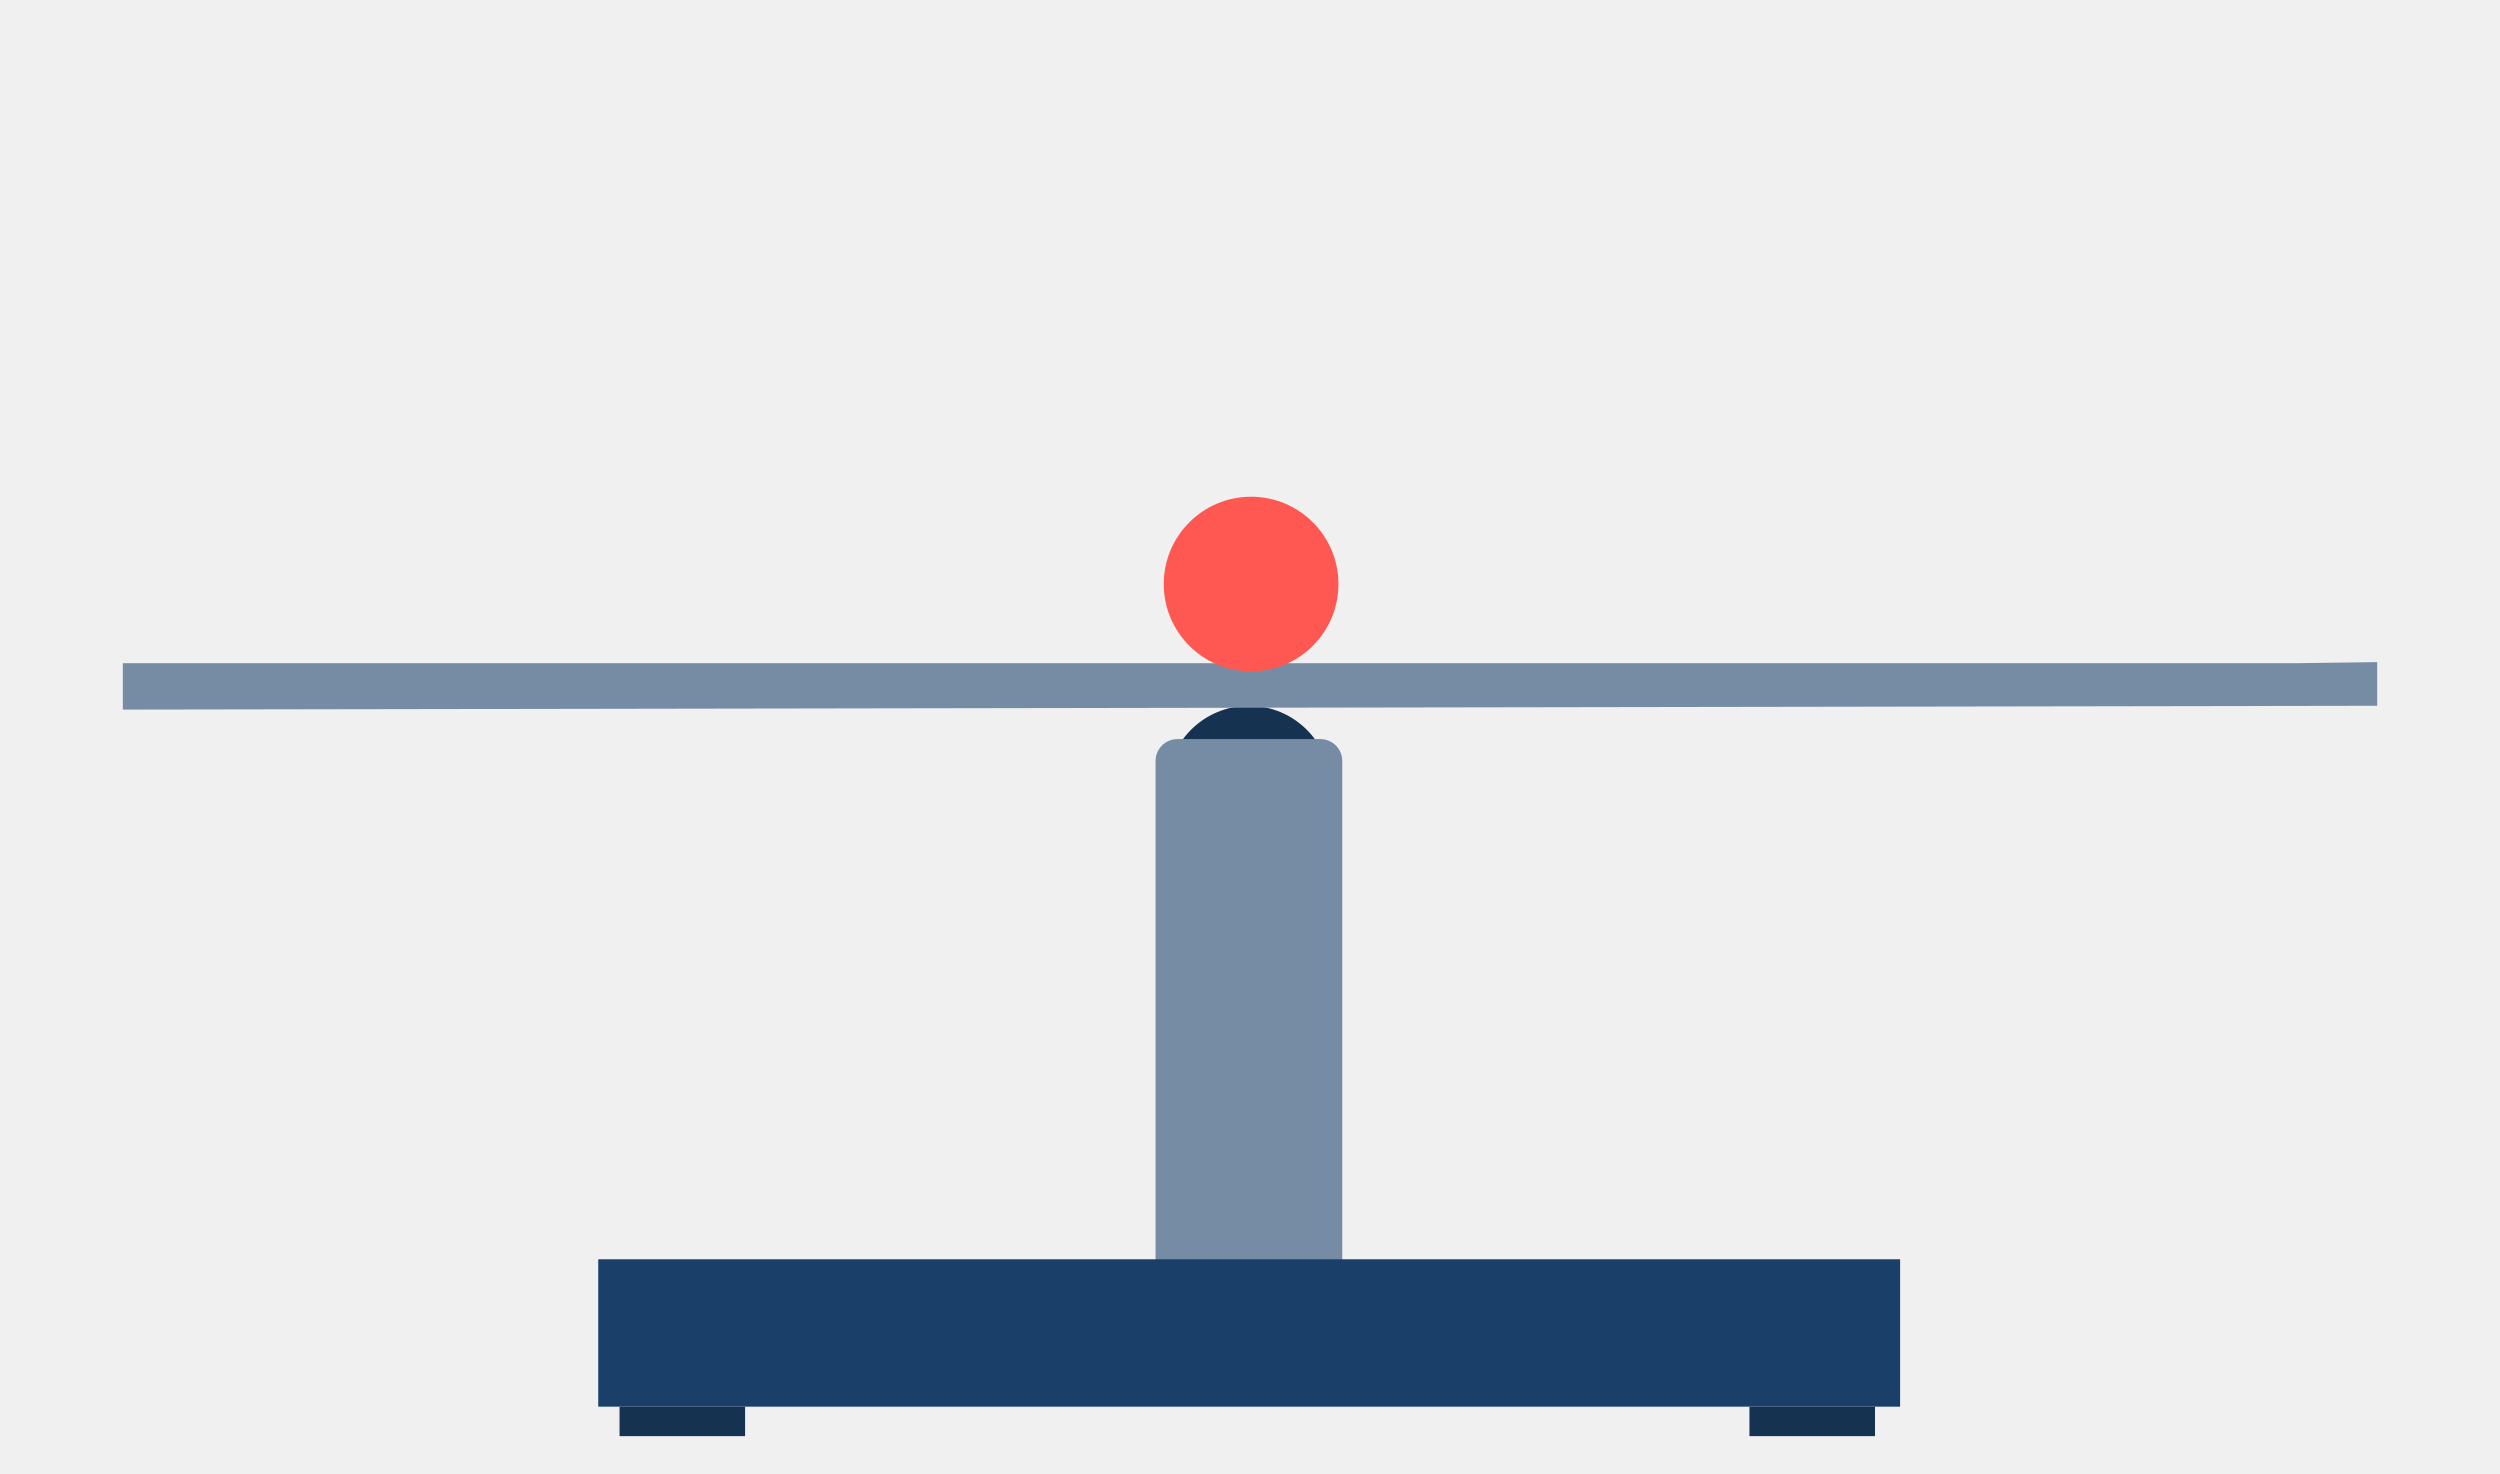
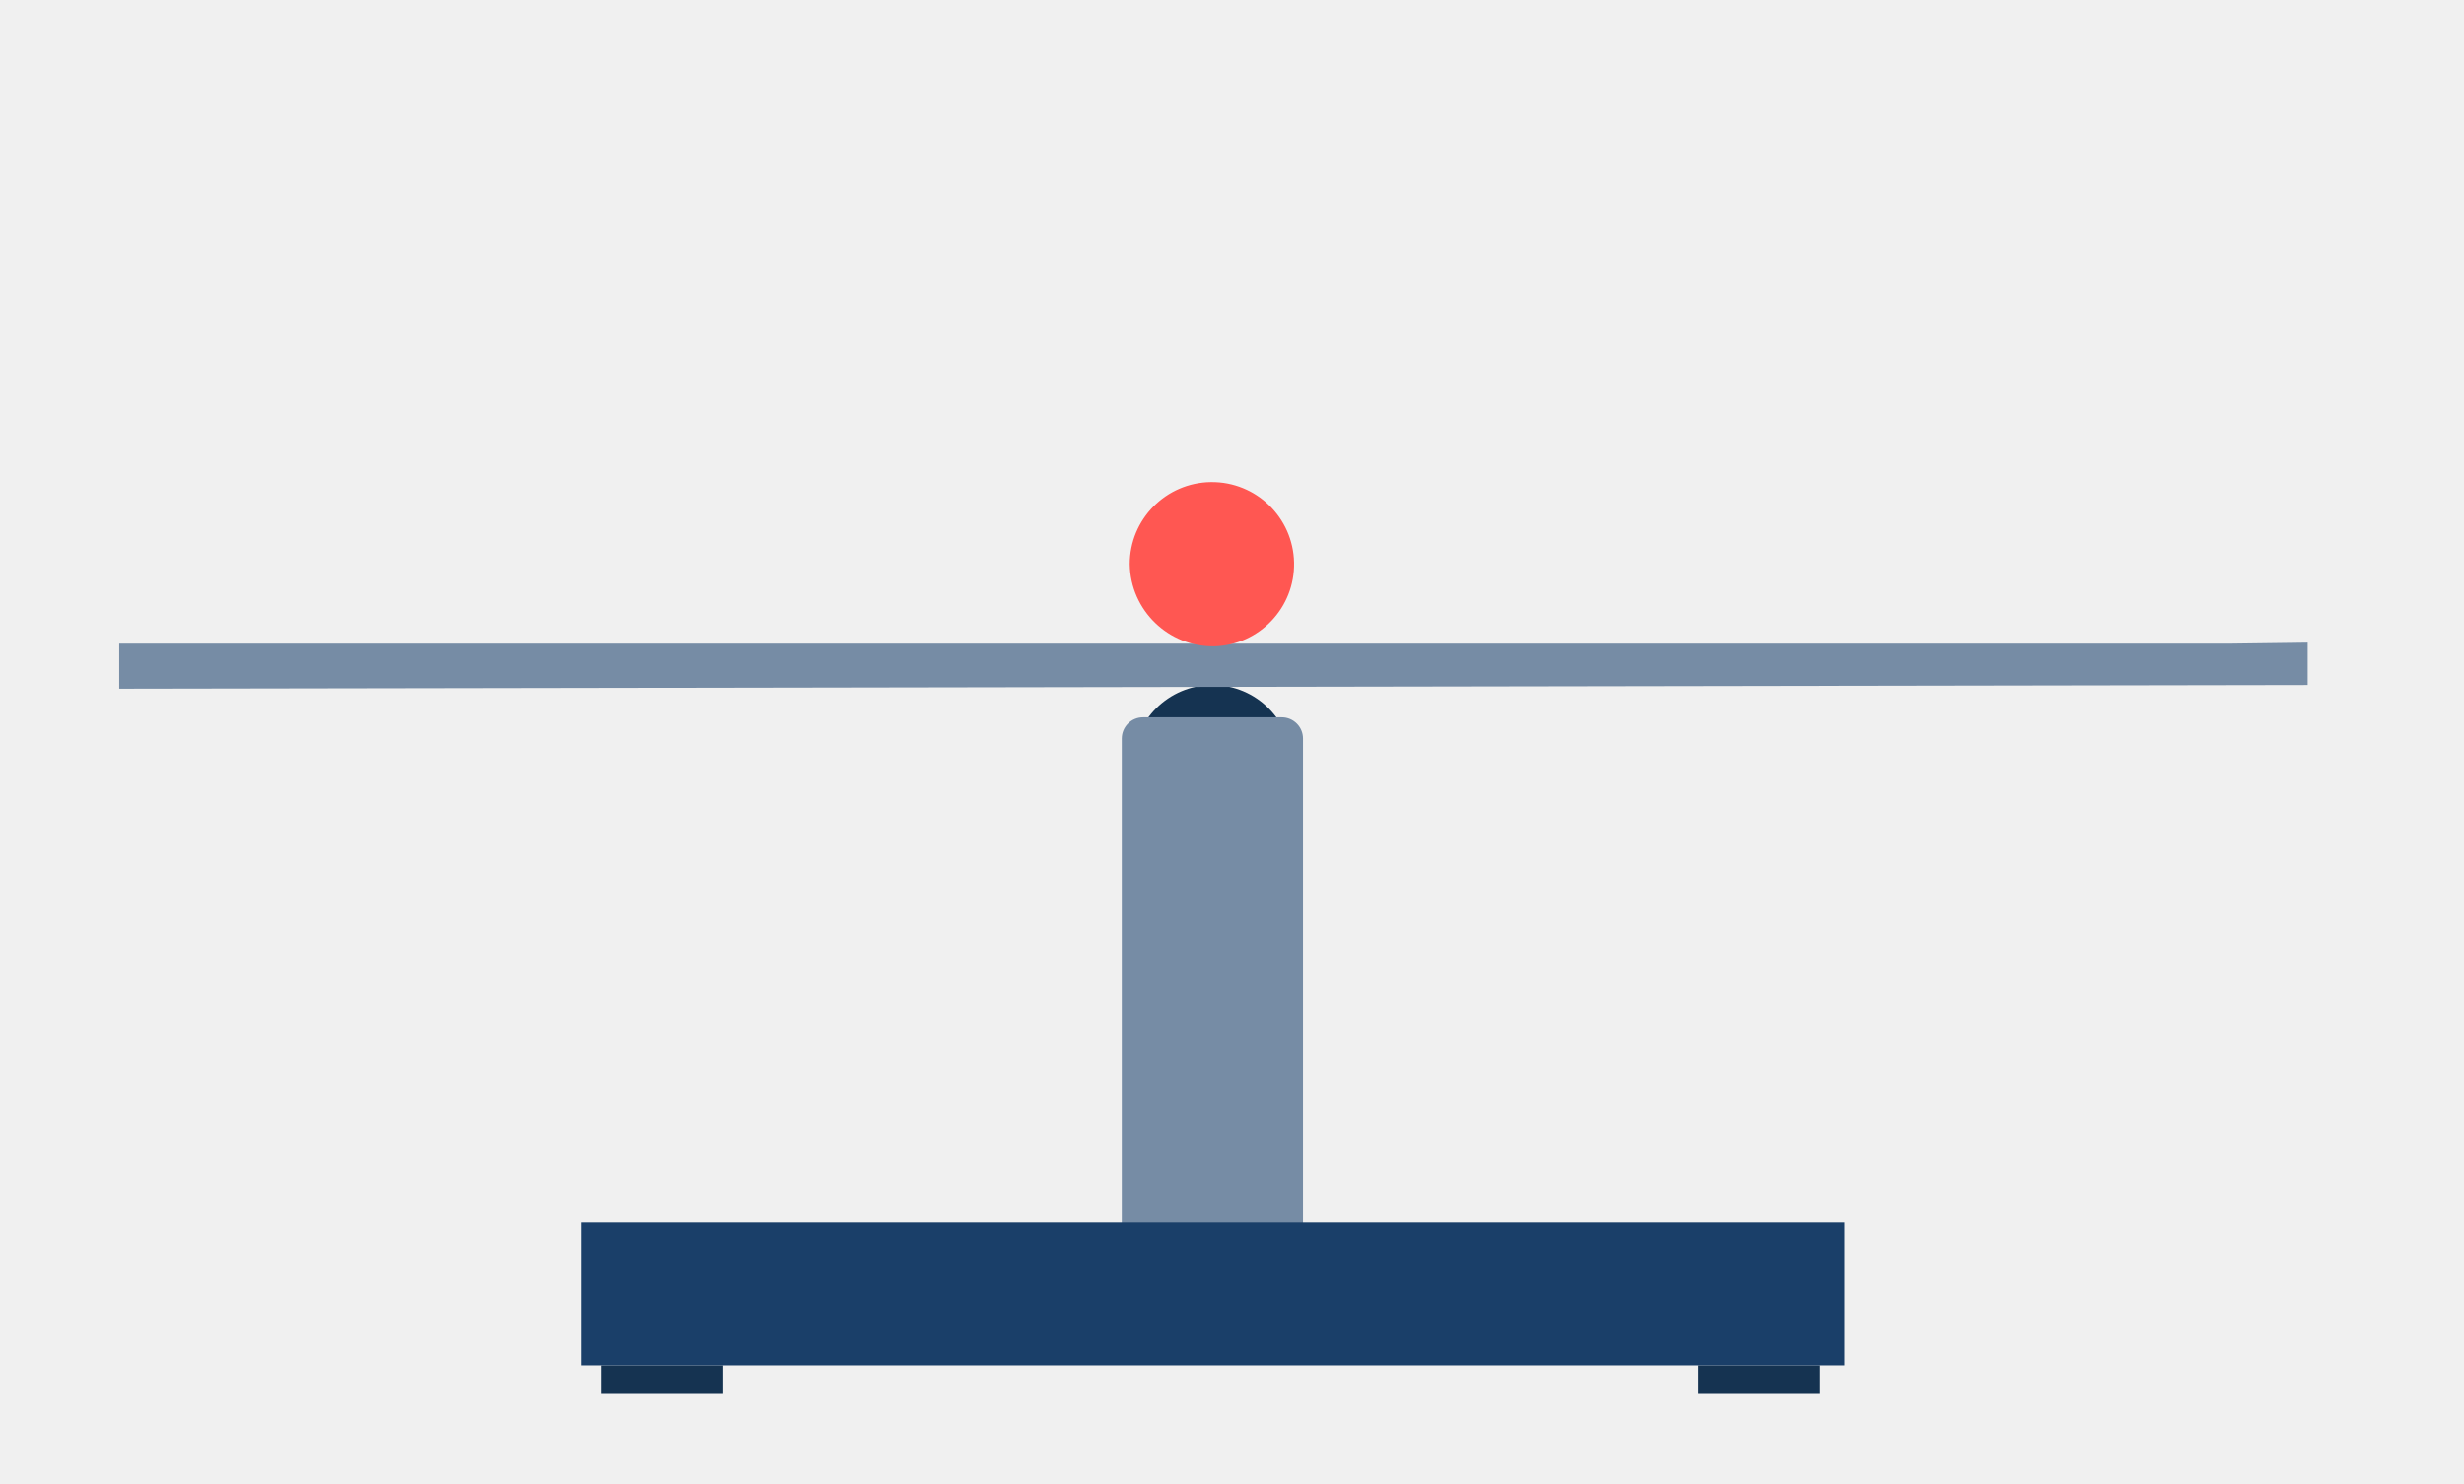
- <svg xmlns="http://www.w3.org/2000/svg" width="458" height="270" viewBox="0 0 458 270" fill="none">
-   <g id="beamAndBall">
-     <g id="base">
-       <path id="XMLID 111" d="M136.5 257.7H113.5V263.1H136.5V257.7Z" fill="#153351" />
-       <path id="XMLID 123" d="M343.5 257.7H320.5V263.1H343.5V257.7Z" fill="#153351" />
-       <path id="XMLID 126" d="M228.8 159.3C237.084 159.3 243.8 152.584 243.8 144.3C243.8 136.016 237.084 129.3 228.8 129.3C220.516 129.3 213.8 136.016 213.8 144.3C213.8 152.584 220.516 159.3 228.8 159.3Z" fill="#153351" />
-       <path id="XMLID 121" d="M241.9 237.2H215.7C213.5 237.2 211.7 235.4 211.7 233.2V139.4C211.7 137.2 213.5 135.4 215.7 135.4H241.9C244.1 135.4 245.9 137.2 245.9 139.4V233.2C245.9 235.4 244.2 237.2 241.9 237.2Z" fill="#768CA5" />
-       <path id="XMLID 107" d="M348.1 230.7H109.6V257.7H348.1V230.7Z" fill="#1A3F69" />
+ <svg xmlns="http://www.w3.org/2000/svg" width="465" height="280" viewBox="0 0 465 280">
+   <g id="Group_31" data-name="Group 31">
+     <g id="Group_30" data-name="Group 30" opacity="0">
+       <rect id="Rectangle_21" data-name="Rectangle 21" width="465" height="280" fill="#fff" />
    </g>
-     <g id="platform" style="transform-origin: center;">
-       <path id="beam" d="M 420.5 121.5 H 22.5 V 130 L 435.5 129.3 V 121.3 Z" fill="#768CA5" />
-       <g id="ball">
-         <path d="M229.2 123C238.037 123 245.2 115.837 245.2 107C245.2 98.163 238.037 91 229.2 91C220.363 91 213.2 98.163 213.2 107C213.2 115.837 220.363 123 229.2 123Z" fill="#FF5752" />
+     <g id="beamAndBall">
+       <g id="base">
+         <path id="XMLID_111" data-name="XMLID 111" d="M136.5,257.7h-23v5.4h23Z" fill="#153351" />
+         <path id="XMLID_123" data-name="XMLID 123" d="M343.5,257.7h-23v5.4h23Z" fill="#153351" />
+         <path id="XMLID_126" data-name="XMLID 126" d="M228.8,159.3a15,15,0,1,0-15-15A15,15,0,0,0,228.8,159.3Z" fill="#153351" />
+         <path id="XMLID_121" data-name="XMLID 121" d="M241.9,237.2H215.7a4.012,4.012,0,0,1-4-4V139.4a4.012,4.012,0,0,1,4-4h26.2a4.012,4.012,0,0,1,4,4v93.8A3.949,3.949,0,0,1,241.9,237.2Z" fill="#768ca5" />
+         <path id="XMLID_107" data-name="XMLID 107" d="M348.1,230.7H109.6v27H348.1Z" fill="#1a3f69" />
+       </g>
+       <g id="ball-platform">
+         <path id="beam" d="M420.5,121.5H22.5V130l413-.7v-8Z" fill="#768ca5" />
+         <g id="ball">
+           <path id="Path_34" data-name="Path 34" d="M229.2,122a15.508,15.508,0,1,0-16-15.5A15.755,15.755,0,0,0,229.2,122Z" fill="#ff5752" />
+         </g>
      </g>
    </g>
  </g>
</svg>
